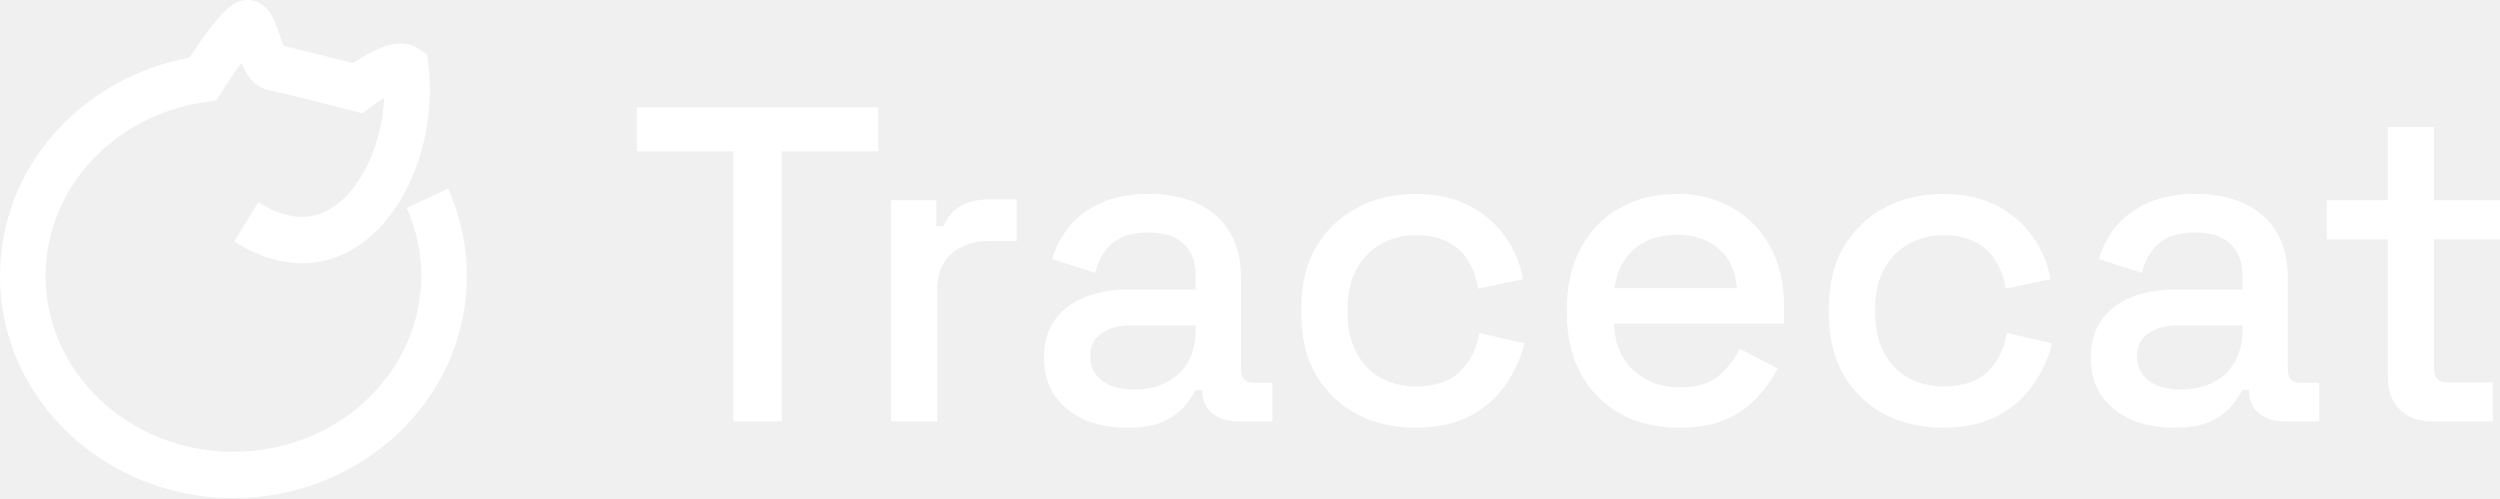
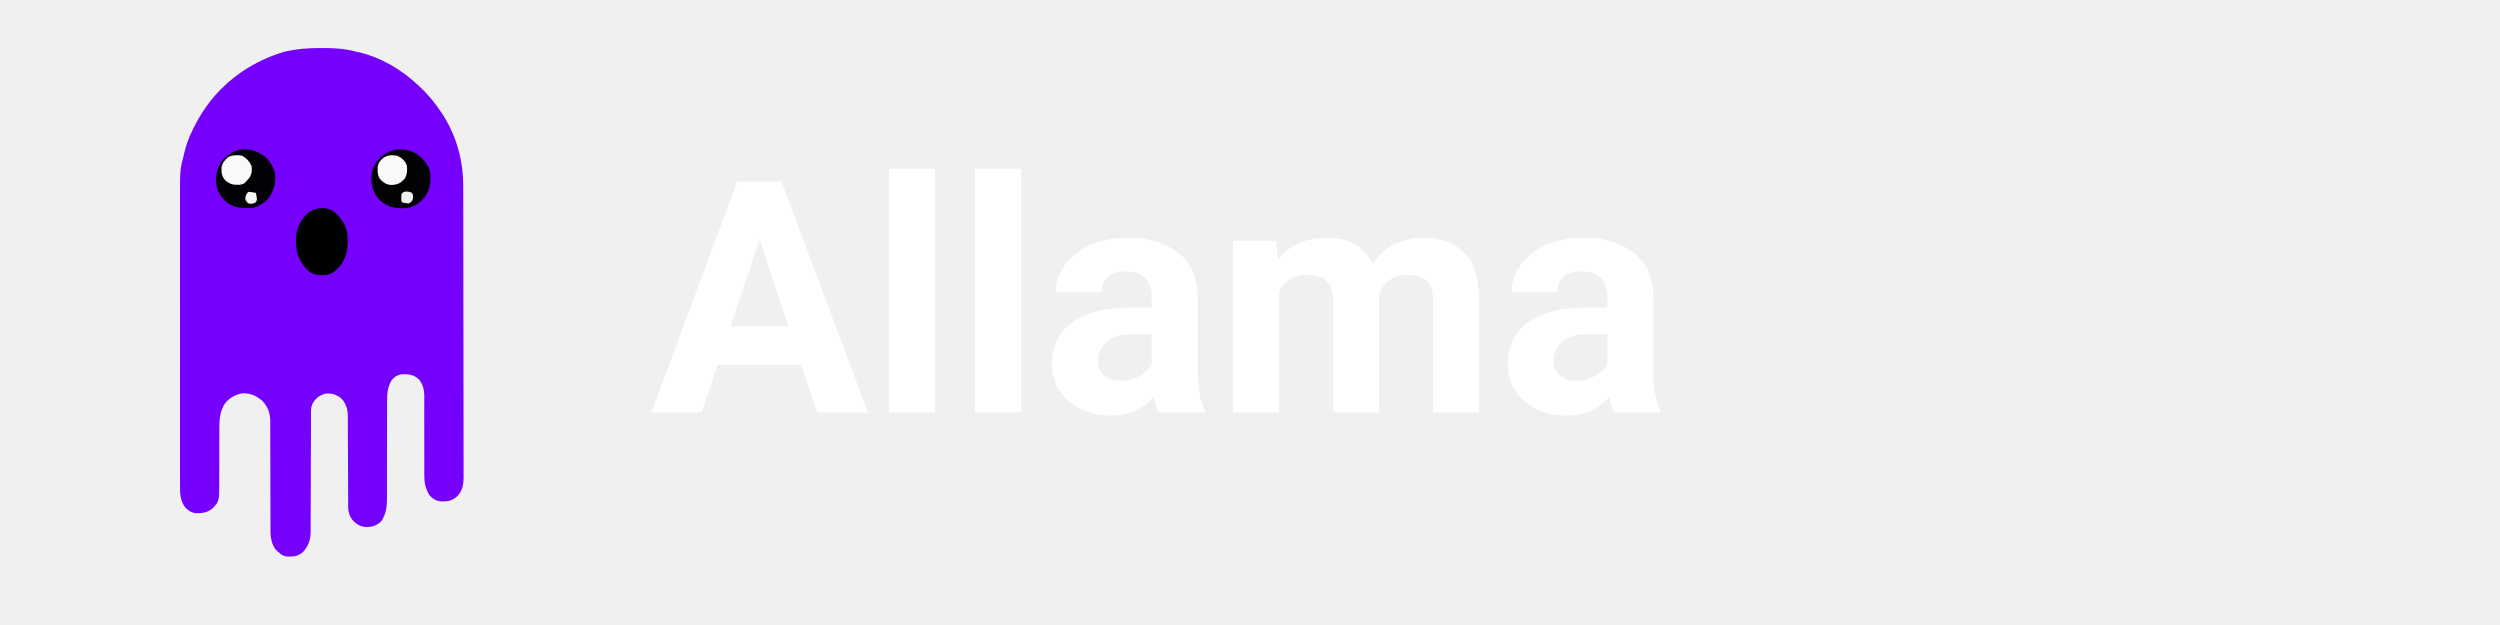
- <svg xmlns="http://www.w3.org/2000/svg" width="2708" height="540" viewBox="0 0 2708 540" fill="none">
-   <path fill-rule="evenodd" clip-rule="evenodd" d="M261.456 68.186C253.628 78.878 245.659 90.791 240.215 99.321L234.056 108.973L222.846 110.522C123.266 124.283 49.335 204.676 49.335 298.91C49.335 402.366 138.692 489.349 252.84 489.349C366.987 489.349 456.345 402.366 456.345 298.91C456.345 272.743 450.717 247.836 440.51 225.141L485.372 204.259C498.435 233.304 505.68 265.317 505.68 298.91C505.68 433.526 390.725 539.539 252.84 539.539C114.955 539.539 0 433.526 0 298.91C0 180.275 89.471 83.698 204.954 62.594C211.414 52.846 219.42 41.285 227.08 31.262C232.164 24.61 237.631 17.926 242.706 12.84C245.15 10.39 248.357 7.437 252.022 5.074C253.86 3.889 256.633 2.313 260.123 1.239C263.537 0.189 269.401 -0.911 276.139 1.211C284.943 3.983 289.95 10.308 292.063 13.305C294.532 16.806 296.304 20.524 297.527 23.354C299.427 27.752 301.309 33.206 302.832 37.621C303.208 38.711 303.563 39.737 303.89 40.669C305.279 44.626 306.424 47.627 307.418 49.849C326.525 54.115 357.134 61.948 377.952 67.275C379.459 67.66 380.916 68.033 382.313 68.39C388.73 64.084 396.285 59.471 403.848 55.712C409.735 52.785 416.722 49.819 423.791 48.243C429.641 46.94 441.939 45.079 453.115 52.597L462.517 58.922L463.971 70.293C471.374 128.204 454.415 194.788 418.555 238.317C400.323 260.447 376.215 277.729 346.885 283.278C317.261 288.882 285.571 281.897 253.683 261.533L279.913 219.025C303.413 234.032 322.656 236.811 337.866 233.934C353.368 231.001 367.992 221.557 380.744 206.078C401.373 181.037 414.449 143.211 416.16 106.009C410.774 109.286 405.66 112.825 401.922 115.65L392.58 122.71L381.284 119.864C376.943 118.771 371.274 117.321 364.838 115.675C341.296 109.653 307.494 101.007 290.939 97.599C276.198 94.564 268.666 82.332 265.783 77.186C264.166 74.299 262.727 71.213 261.456 68.186ZM434.729 97.198C434.729 97.198 434.715 97.201 434.687 97.204C434.715 97.199 434.729 97.198 434.729 97.198ZM309.4 53.498C309.396 53.522 309.257 53.357 308.995 52.932C309.272 53.261 309.404 53.474 309.4 53.498Z" fill="white" />
-   <path d="M2634.13 456.466C2619.55 456.466 2607.88 452.092 2599.13 443.344C2590.71 434.596 2586.5 422.931 2586.5 408.351V259.145H2520.4V216.862H2586.5V137.642H2636.56V216.862H2708V259.145H2636.56V399.603C2636.56 409.323 2641.09 414.183 2650.16 414.183H2700.22V456.466H2634.13Z" fill="white" />
-   <path d="M2354.68 463.271C2337.51 463.271 2322.12 460.355 2308.51 454.522C2295.23 448.69 2284.54 440.104 2276.44 428.764C2268.66 417.424 2264.77 403.653 2264.77 387.453C2264.77 370.928 2268.66 357.32 2276.44 346.628C2284.54 335.611 2295.39 327.349 2309 321.841C2322.93 316.333 2338.64 313.579 2356.14 313.579H2429.04V298.026C2429.04 284.094 2424.83 272.916 2416.41 264.492C2407.98 256.067 2395.02 251.855 2377.53 251.855C2360.35 251.855 2347.23 255.905 2338.16 264.006C2329.09 272.106 2323.09 282.636 2320.18 295.596L2273.52 280.53C2277.41 267.57 2283.56 255.905 2291.99 245.537C2300.74 234.845 2312.24 226.259 2326.49 219.778C2340.75 213.298 2357.92 210.058 2378.01 210.058C2409.12 210.058 2433.58 217.996 2451.4 233.873C2469.22 249.749 2478.13 272.268 2478.13 301.428V400.089C2478.13 409.809 2482.67 414.669 2491.74 414.669H2512.15V456.467H2474.73C2463.39 456.467 2454.15 453.55 2447.03 447.718C2439.9 441.886 2436.33 433.948 2436.33 423.904V422.446H2429.04C2426.45 427.306 2422.56 432.976 2417.38 439.456C2412.19 445.936 2404.58 451.606 2394.54 456.467C2384.49 461.003 2371.21 463.271 2354.68 463.271ZM2361.97 421.96C2382.06 421.96 2398.26 416.29 2410.57 404.949C2422.89 393.285 2429.04 377.408 2429.04 357.32V352.46H2359.06C2345.77 352.46 2335.08 355.376 2326.98 361.208C2318.88 366.716 2314.83 374.978 2314.83 385.995C2314.83 397.011 2319.04 405.759 2327.47 412.239C2335.89 418.72 2347.39 421.96 2361.97 421.96Z" fill="white" />
-   <path d="M2104 463.271C2081 463.271 2060.1 458.411 2041.3 448.69C2022.84 438.97 2008.09 424.876 1997.08 406.407C1986.38 387.939 1981.04 365.744 1981.04 339.823V333.505C1981.04 307.585 1986.38 285.552 1997.08 267.408C2008.09 248.939 2022.84 234.845 2041.3 225.125C2060.1 215.08 2081 210.058 2104 210.058C2127 210.058 2146.61 214.27 2162.81 222.694C2179.01 231.119 2191.97 242.297 2201.69 256.229C2211.73 270.162 2218.21 285.552 2221.13 302.401L2172.53 312.607C2170.91 301.914 2167.51 292.194 2162.32 283.446C2157.14 274.698 2149.85 267.732 2140.45 262.547C2131.05 257.363 2119.23 254.771 2104.97 254.771C2091.04 254.771 2078.4 258.011 2067.06 264.492C2056.05 270.648 2047.3 279.72 2040.82 291.708C2034.34 303.373 2031.1 317.629 2031.1 334.477V338.851C2031.1 355.7 2034.34 370.118 2040.82 382.107C2047.3 394.095 2056.05 403.167 2067.06 409.323C2078.4 415.479 2091.04 418.558 2104.97 418.558C2126.03 418.558 2142.07 413.211 2153.09 402.519C2164.1 391.503 2171.07 377.57 2173.99 360.722L2222.59 371.9C2218.7 388.425 2211.73 403.653 2201.69 417.586C2191.97 431.518 2179.01 442.696 2162.81 451.12C2146.61 459.221 2127 463.271 2104 463.271Z" fill="white" />
-   <path d="M1818.72 463.271C1794.42 463.271 1773.2 458.249 1755.05 448.204C1736.91 437.836 1722.65 423.418 1712.28 404.949C1702.24 386.157 1697.22 364.448 1697.22 339.823V333.991C1697.22 309.043 1702.24 287.334 1712.28 268.866C1722.33 250.073 1736.26 235.655 1754.08 225.611C1772.22 215.242 1793.12 210.058 1816.77 210.058C1839.78 210.058 1859.87 215.242 1877.04 225.611C1894.54 235.655 1908.14 249.749 1917.87 267.894C1927.59 286.038 1932.45 307.261 1932.45 331.561V350.516H1748.25C1748.89 371.576 1755.86 388.425 1769.15 401.061C1782.75 413.373 1799.6 419.53 1819.69 419.53C1838.48 419.53 1852.58 415.317 1861.97 406.893C1871.69 398.469 1879.15 388.749 1884.33 377.732L1925.64 399.117C1921.11 408.189 1914.46 417.748 1905.71 427.792C1897.29 437.836 1886.11 446.26 1872.18 453.064C1858.25 459.869 1840.43 463.271 1818.72 463.271ZM1748.73 312.121H1881.41C1880.12 293.976 1873.64 279.882 1861.97 269.838C1850.31 259.469 1835.08 254.285 1816.29 254.285C1797.5 254.285 1782.11 259.469 1770.12 269.838C1758.45 279.882 1751.32 293.976 1748.73 312.121Z" fill="white" />
-   <path d="M1532.56 463.271C1509.55 463.271 1488.65 458.411 1469.86 448.69C1451.39 438.97 1436.65 424.876 1425.63 406.407C1414.94 387.939 1409.59 365.744 1409.59 339.823V333.505C1409.59 307.585 1414.94 285.552 1425.63 267.408C1436.65 248.939 1451.39 234.845 1469.86 225.125C1488.65 215.08 1509.55 210.058 1532.56 210.058C1555.56 210.058 1575.16 214.27 1591.36 222.694C1607.56 231.119 1620.52 242.297 1630.24 256.229C1640.29 270.162 1646.77 285.552 1649.68 302.401L1601.08 312.607C1599.46 301.914 1596.06 292.194 1590.88 283.446C1585.69 274.698 1578.4 267.732 1569.01 262.547C1559.61 257.363 1547.78 254.771 1533.53 254.771C1519.6 254.771 1506.96 258.011 1495.62 264.492C1484.6 270.648 1475.85 279.72 1469.37 291.708C1462.89 303.373 1459.65 317.629 1459.65 334.477V338.851C1459.65 355.7 1462.89 370.118 1469.37 382.107C1475.85 394.095 1484.6 403.167 1495.62 409.323C1506.96 415.479 1519.6 418.558 1533.53 418.558C1554.59 418.558 1570.63 413.211 1581.64 402.519C1592.66 391.503 1599.63 377.57 1602.54 360.722L1651.14 371.9C1647.25 388.425 1640.29 403.653 1630.24 417.586C1620.52 431.518 1607.56 442.696 1591.36 451.12C1575.16 459.221 1555.56 463.271 1532.56 463.271Z" fill="white" />
-   <path d="M1220.81 463.271C1203.64 463.271 1188.25 460.355 1174.64 454.522C1161.36 448.69 1150.66 440.104 1142.56 428.764C1134.79 417.424 1130.9 403.653 1130.9 387.453C1130.9 370.928 1134.79 357.32 1142.56 346.628C1150.66 335.611 1161.52 327.349 1175.13 321.841C1189.06 316.333 1204.77 313.579 1222.27 313.579H1295.17V298.026C1295.17 284.094 1290.96 272.916 1282.54 264.492C1274.11 256.067 1261.15 251.855 1243.66 251.855C1226.48 251.855 1213.36 255.905 1204.29 264.006C1195.22 272.106 1189.22 282.636 1186.31 295.596L1139.65 280.53C1143.54 267.57 1149.69 255.905 1158.12 245.537C1166.87 234.845 1178.37 226.259 1192.62 219.778C1206.88 213.298 1224.05 210.058 1244.14 210.058C1275.25 210.058 1299.71 217.996 1317.53 233.873C1335.35 249.749 1344.26 272.268 1344.26 301.428V400.089C1344.26 409.809 1348.8 414.669 1357.87 414.669H1378.28V456.467H1340.86C1329.52 456.467 1320.28 453.55 1313.16 447.718C1306.03 441.886 1302.46 433.948 1302.46 423.904V422.446H1295.17C1292.58 427.306 1288.69 432.976 1283.51 439.456C1278.32 445.936 1270.71 451.606 1260.67 456.467C1250.62 461.003 1237.34 463.271 1220.81 463.271ZM1228.1 421.96C1248.19 421.96 1264.39 416.29 1276.7 404.949C1289.02 393.285 1295.17 377.408 1295.17 357.32V352.46H1225.19C1211.9 352.46 1201.21 355.376 1193.11 361.208C1185.01 366.716 1180.96 374.978 1180.96 385.995C1180.96 397.011 1185.17 405.759 1193.6 412.239C1202.02 418.72 1213.52 421.96 1228.1 421.96Z" fill="white" />
-   <path d="M965.147 456.466V216.862H1014.23V245.051H1022.01C1025.9 235.007 1032.05 227.716 1040.48 223.18C1049.23 218.32 1059.92 215.89 1072.56 215.89H1101.23V261.089H1070.61C1054.41 261.089 1041.13 265.625 1030.76 274.698C1020.39 283.446 1015.21 297.054 1015.21 315.523V456.466H965.147Z" fill="white" />
-   <path d="M794.253 456.466V163.887H689.76V116.258H951.235V163.887H846.742V456.466H794.253Z" fill="white" />
+ <svg xmlns="http://www.w3.org/2000/svg" viewBox="0 0 200 50" width="200" height="50">
+   <g transform="translate(5, 2) scale(0.085)">
+     <path d="M0 0 C0.701 0.001 1.401 0.002 2.123 0.004 C12.427 0.037 22.132 0.612 32.125 3.312 C33.471 3.603 33.471 3.603 34.844 3.898 C55.655 8.725 74.592 19.913 90.125 34.312 C90.674 34.818 91.224 35.323 91.79 35.844 C100.092 43.569 106.968 51.795 113.125 61.312 C113.761 62.287 114.396 63.262 115.051 64.266 C127.194 83.975 133.276 106.385 133.272 129.42 C133.276 130.626 133.28 131.832 133.283 133.074 C133.292 136.404 133.297 139.734 133.3 143.064 C133.304 146.662 133.313 150.26 133.322 153.858 C133.342 162.534 133.352 171.21 133.361 179.886 C133.365 183.975 133.37 188.064 133.376 192.154 C133.393 205.751 133.407 219.348 133.414 232.945 C133.416 236.468 133.418 239.991 133.42 243.514 C133.421 244.39 133.421 245.265 133.422 246.168 C133.43 260.365 133.455 274.563 133.488 288.761 C133.521 303.347 133.539 317.934 133.542 332.52 C133.544 340.706 133.553 348.892 133.578 357.078 C133.6 364.046 133.608 371.013 133.599 377.981 C133.594 381.534 133.596 385.087 133.615 388.641 C133.636 392.496 133.626 396.35 133.613 400.205 C133.629 401.884 133.629 401.884 133.646 403.596 C133.587 410.687 132.73 416.623 127.607 421.867 C122.46 426.298 118.9 426.791 112.242 426.711 C107.373 426.089 104.144 424.162 101.125 420.312 C97.741 414.186 96.545 409.011 96.643 402.064 C96.639 401.188 96.635 400.312 96.631 399.41 C96.625 397.524 96.628 395.638 96.639 393.753 C96.657 390.763 96.649 387.774 96.635 384.784 C96.61 378.439 96.615 372.095 96.625 365.75 C96.637 358.39 96.635 351.03 96.601 343.67 C96.594 340.734 96.61 337.798 96.628 334.862 C96.622 333.052 96.616 331.242 96.607 329.431 C96.619 328.623 96.63 327.815 96.642 326.983 C96.582 321.333 95.268 317.042 92.125 312.312 C87.065 307.499 82.695 306.882 75.918 306.98 C71.486 307.507 69.084 309.056 66.125 312.312 C62.102 318.836 61.554 324.961 61.627 332.473 C61.621 333.552 61.616 334.631 61.61 335.743 C61.601 338.072 61.601 340.402 61.609 342.731 C61.621 346.423 61.61 350.113 61.593 353.805 C61.566 360.312 61.56 366.818 61.562 373.325 C61.564 383.738 61.55 394.151 61.506 404.565 C61.496 408.192 61.505 411.82 61.515 415.448 C61.509 417.682 61.502 419.917 61.494 422.152 C61.502 423.153 61.509 424.154 61.517 425.185 C61.464 432.578 60.293 438.874 56.312 445.188 C52.166 449.216 48.454 450.528 42.75 450.875 C36.745 450.711 33.233 448.582 29.125 444.312 C26.049 440.145 25.003 436.367 24.994 431.241 C24.988 430.038 24.988 430.038 24.982 428.811 C24.982 427.505 24.982 427.505 24.983 426.173 C24.98 425.249 24.976 424.325 24.973 423.373 C24.965 421.367 24.96 419.361 24.956 417.355 C24.949 414.177 24.933 410.999 24.915 407.821 C24.863 398.784 24.815 389.748 24.799 380.712 C24.789 375.183 24.76 369.654 24.718 364.125 C24.705 362.022 24.7 359.918 24.703 357.815 C24.705 354.866 24.683 351.918 24.655 348.97 C24.662 348.107 24.668 347.244 24.675 346.356 C24.568 339.351 22.772 333.892 17.688 328.938 C12.743 325.802 9.037 324.711 3.125 325.312 C-2.692 327.23 -5.947 329.807 -8.875 335.312 C-9.869 338.295 -10.002 340.251 -10.006 343.365 C-10.01 344.409 -10.014 345.454 -10.018 346.53 C-10.018 347.675 -10.017 348.821 -10.017 350.001 C-10.022 351.811 -10.022 351.811 -10.027 353.658 C-10.035 356.283 -10.04 358.909 -10.044 361.535 C-10.05 365.692 -10.066 369.848 -10.085 374.005 C-10.091 375.429 -10.098 376.854 -10.104 378.278 C-10.107 378.991 -10.11 379.704 -10.114 380.439 C-10.156 390.116 -10.189 399.792 -10.201 409.468 C-10.209 415.996 -10.232 422.524 -10.27 429.053 C-10.29 432.505 -10.302 435.957 -10.297 439.409 C-10.292 443.265 -10.317 447.121 -10.345 450.977 C-10.335 452.68 -10.335 452.68 -10.325 454.418 C-10.422 462.629 -11.971 467.972 -17.375 474.188 C-22.219 478.305 -25.927 478.758 -32.188 478.625 C-37.42 478.017 -40.038 475.149 -43.625 471.562 C-48.449 464.595 -48.162 456.97 -48.13 448.791 C-48.134 447.662 -48.138 446.532 -48.141 445.368 C-48.148 442.927 -48.151 440.485 -48.149 438.043 C-48.148 434.176 -48.161 430.309 -48.178 426.441 C-48.225 415.449 -48.249 404.457 -48.256 393.464 C-48.26 386.731 -48.285 379.998 -48.321 373.265 C-48.331 370.704 -48.333 368.143 -48.328 365.582 C-48.321 361.999 -48.338 358.417 -48.361 354.834 C-48.353 353.781 -48.344 352.729 -48.336 351.644 C-48.425 343.736 -50.099 338.436 -55.375 332.5 C-61.272 327.34 -66.444 324.722 -74.441 324.938 C-80.614 325.889 -86.054 329.041 -90.312 333.562 C-96.437 341.957 -96.296 351.066 -96.255 361.064 C-96.246 363.546 -96.256 366.027 -96.272 368.509 C-96.312 375.558 -96.313 382.608 -96.311 389.657 C-96.311 393.986 -96.33 398.314 -96.36 402.643 C-96.371 405.075 -96.359 407.505 -96.346 409.936 C-96.384 426.464 -96.384 426.464 -102.358 432.913 C-107.446 437.419 -112.232 437.841 -118.789 437.785 C-123.039 437.134 -125.191 435.432 -128.254 432.527 C-133.316 425.611 -133.304 419.283 -133.256 410.961 C-133.261 409.717 -133.265 408.473 -133.27 407.191 C-133.28 403.749 -133.276 400.307 -133.267 396.864 C-133.26 393.147 -133.271 389.43 -133.279 385.712 C-133.292 378.432 -133.29 371.152 -133.281 363.872 C-133.274 357.949 -133.273 352.026 -133.276 346.104 C-133.277 345.26 -133.277 344.416 -133.278 343.547 C-133.279 341.833 -133.28 340.119 -133.281 338.404 C-133.289 322.329 -133.279 306.253 -133.263 290.178 C-133.25 276.409 -133.252 262.641 -133.266 248.872 C-133.282 232.867 -133.288 216.862 -133.279 200.857 C-133.278 199.147 -133.277 197.436 -133.276 195.726 C-133.276 194.884 -133.276 194.043 -133.275 193.176 C-133.272 187.27 -133.277 181.365 -133.284 175.46 C-133.292 168.248 -133.29 161.036 -133.274 153.824 C-133.266 150.15 -133.263 146.476 -133.273 142.802 C-133.343 114.774 -133.343 114.774 -129.875 101.312 C-129.683 100.479 -129.491 99.646 -129.293 98.787 C-126.685 87.866 -122.342 78.073 -116.875 68.312 C-116.546 67.725 -116.217 67.137 -115.878 66.531 C-98.318 35.657 -69.222 13.542 -35.312 3.562 C-23.633 0.71 -11.989 -0.062 0 0 Z " fill="#7500FE" transform="translate(243.875,21.6875)" />
+     <path d="M0 0 C5.614 3.849 10.34 9.174 12.508 15.73 C14.011 24.405 13.243 32.87 8.199 40.199 C2.794 46.799 -2.175 50.214 -10.691 51.188 C-20.145 51.568 -27.002 50.264 -34.195 43.984 C-40.053 37.895 -42.223 31.579 -42.512 23.219 C-42.227 15.045 -39.727 9.601 -34.172 3.609 C-24.112 -5.427 -11.691 -6.669 0 0 Z " fill="#020104" transform="translate(333.1367,121.2188)" />
+     <path d="M0 0 C0.63 0.339 1.261 0.678 1.91 1.027 C7.693 4.598 11.589 10.579 13.645 17.02 C15.217 25.778 13.547 33.232 8.902 40.785 C5.187 45.71 -0.209 49.07 -6 51 C-15.866 51.669 -23.903 51.872 -31.887 45.492 C-37.47 40.459 -40.486 35.144 -41.414 27.664 C-41.798 18.349 -40.189 11.74 -33.98 4.715 C-23.9 -5.013 -12.217 -6.792 0 0 Z " fill="#030105" transform="translate(186,121)" />
+     <path d="M0 0 C7.594 5.316 12.312 12.443 14.188 21.5 C15.226 32.119 14.758 42.11 8.352 51.066 C4.038 56.214 0.313 60.05 -6.605 60.805 C-12.992 61.074 -17.908 60.802 -22.812 56.5 C-31.212 48.416 -33.873 40.427 -34.125 28.812 C-34.004 18.324 -31.163 10.85 -23.805 3.316 C-17.54 -2.395 -7.801 -3.971 0 0 Z " fill="#000001" transform="translate(253.8125,174.5)" />
+     <path d="M0 0 C4.26 2.411 7.117 5.477 9 10 C9.467 14.203 9.305 16.425 7.312 20.188 C1.978 26.675 1.978 26.675 -2.332 27.383 C-8.029 27.639 -11.631 26.943 -16 23 C-19.162 19.311 -19.524 15.921 -19.352 11.215 C-18.638 6.718 -16.186 4.047 -12.875 1.125 C-8.526 -0.577 -4.594 -0.894 0 0 Z " fill="#F9F9F9" transform="translate(169,123)" />
+     <path d="M0 0 C4.406 2.163 7.164 4.411 9 9 C9.711 13.737 9.471 17.058 7.312 21.375 C3.547 25.649 0.797 27.176 -4.875 27.562 C-9.8 27.437 -12.252 25.888 -15.723 22.508 C-18.736 18.951 -18.385 15.254 -18.355 10.77 C-17.801 6.451 -16.189 4.892 -13 2 C-8.74 -0.84 -5.001 -0.631 0 0 Z " fill="#FAFAFA" transform="translate(315,123)" />
+     <path d="M0 0 C3.062 0.312 3.062 0.312 5 1.438 C6.062 3.312 6.062 3.312 5.938 6.375 C5.062 9.312 5.062 9.312 2.062 11.312 C-3.493 10.757 -3.493 10.757 -4.938 9.312 C-5.125 5.875 -5.125 5.875 -4.938 2.312 C-2.938 0.312 -2.938 0.312 0 0 Z " fill="#F0F0F0" transform="translate(323.9375,156.6875)" />
+     <path d="M0 0 C3.625 0.375 3.625 0.375 7 1 C8.334 7.425 8.334 7.425 6.875 9.938 C4.336 11.376 2.872 11.503 0 11 C-1.875 9.312 -1.875 9.312 -3 7 C-2.759 3.63 -2.412 2.412 0 0 Z " fill="#F6F6F6" transform="translate(175,157)" />
+   </g>
+   <text x="52" y="33" font-family="system-ui, -apple-system, BlinkMacSystemFont, 'Segoe UI', Roboto, sans-serif" font-size="26" font-weight="600" fill="white">Allama</text>
</svg>
